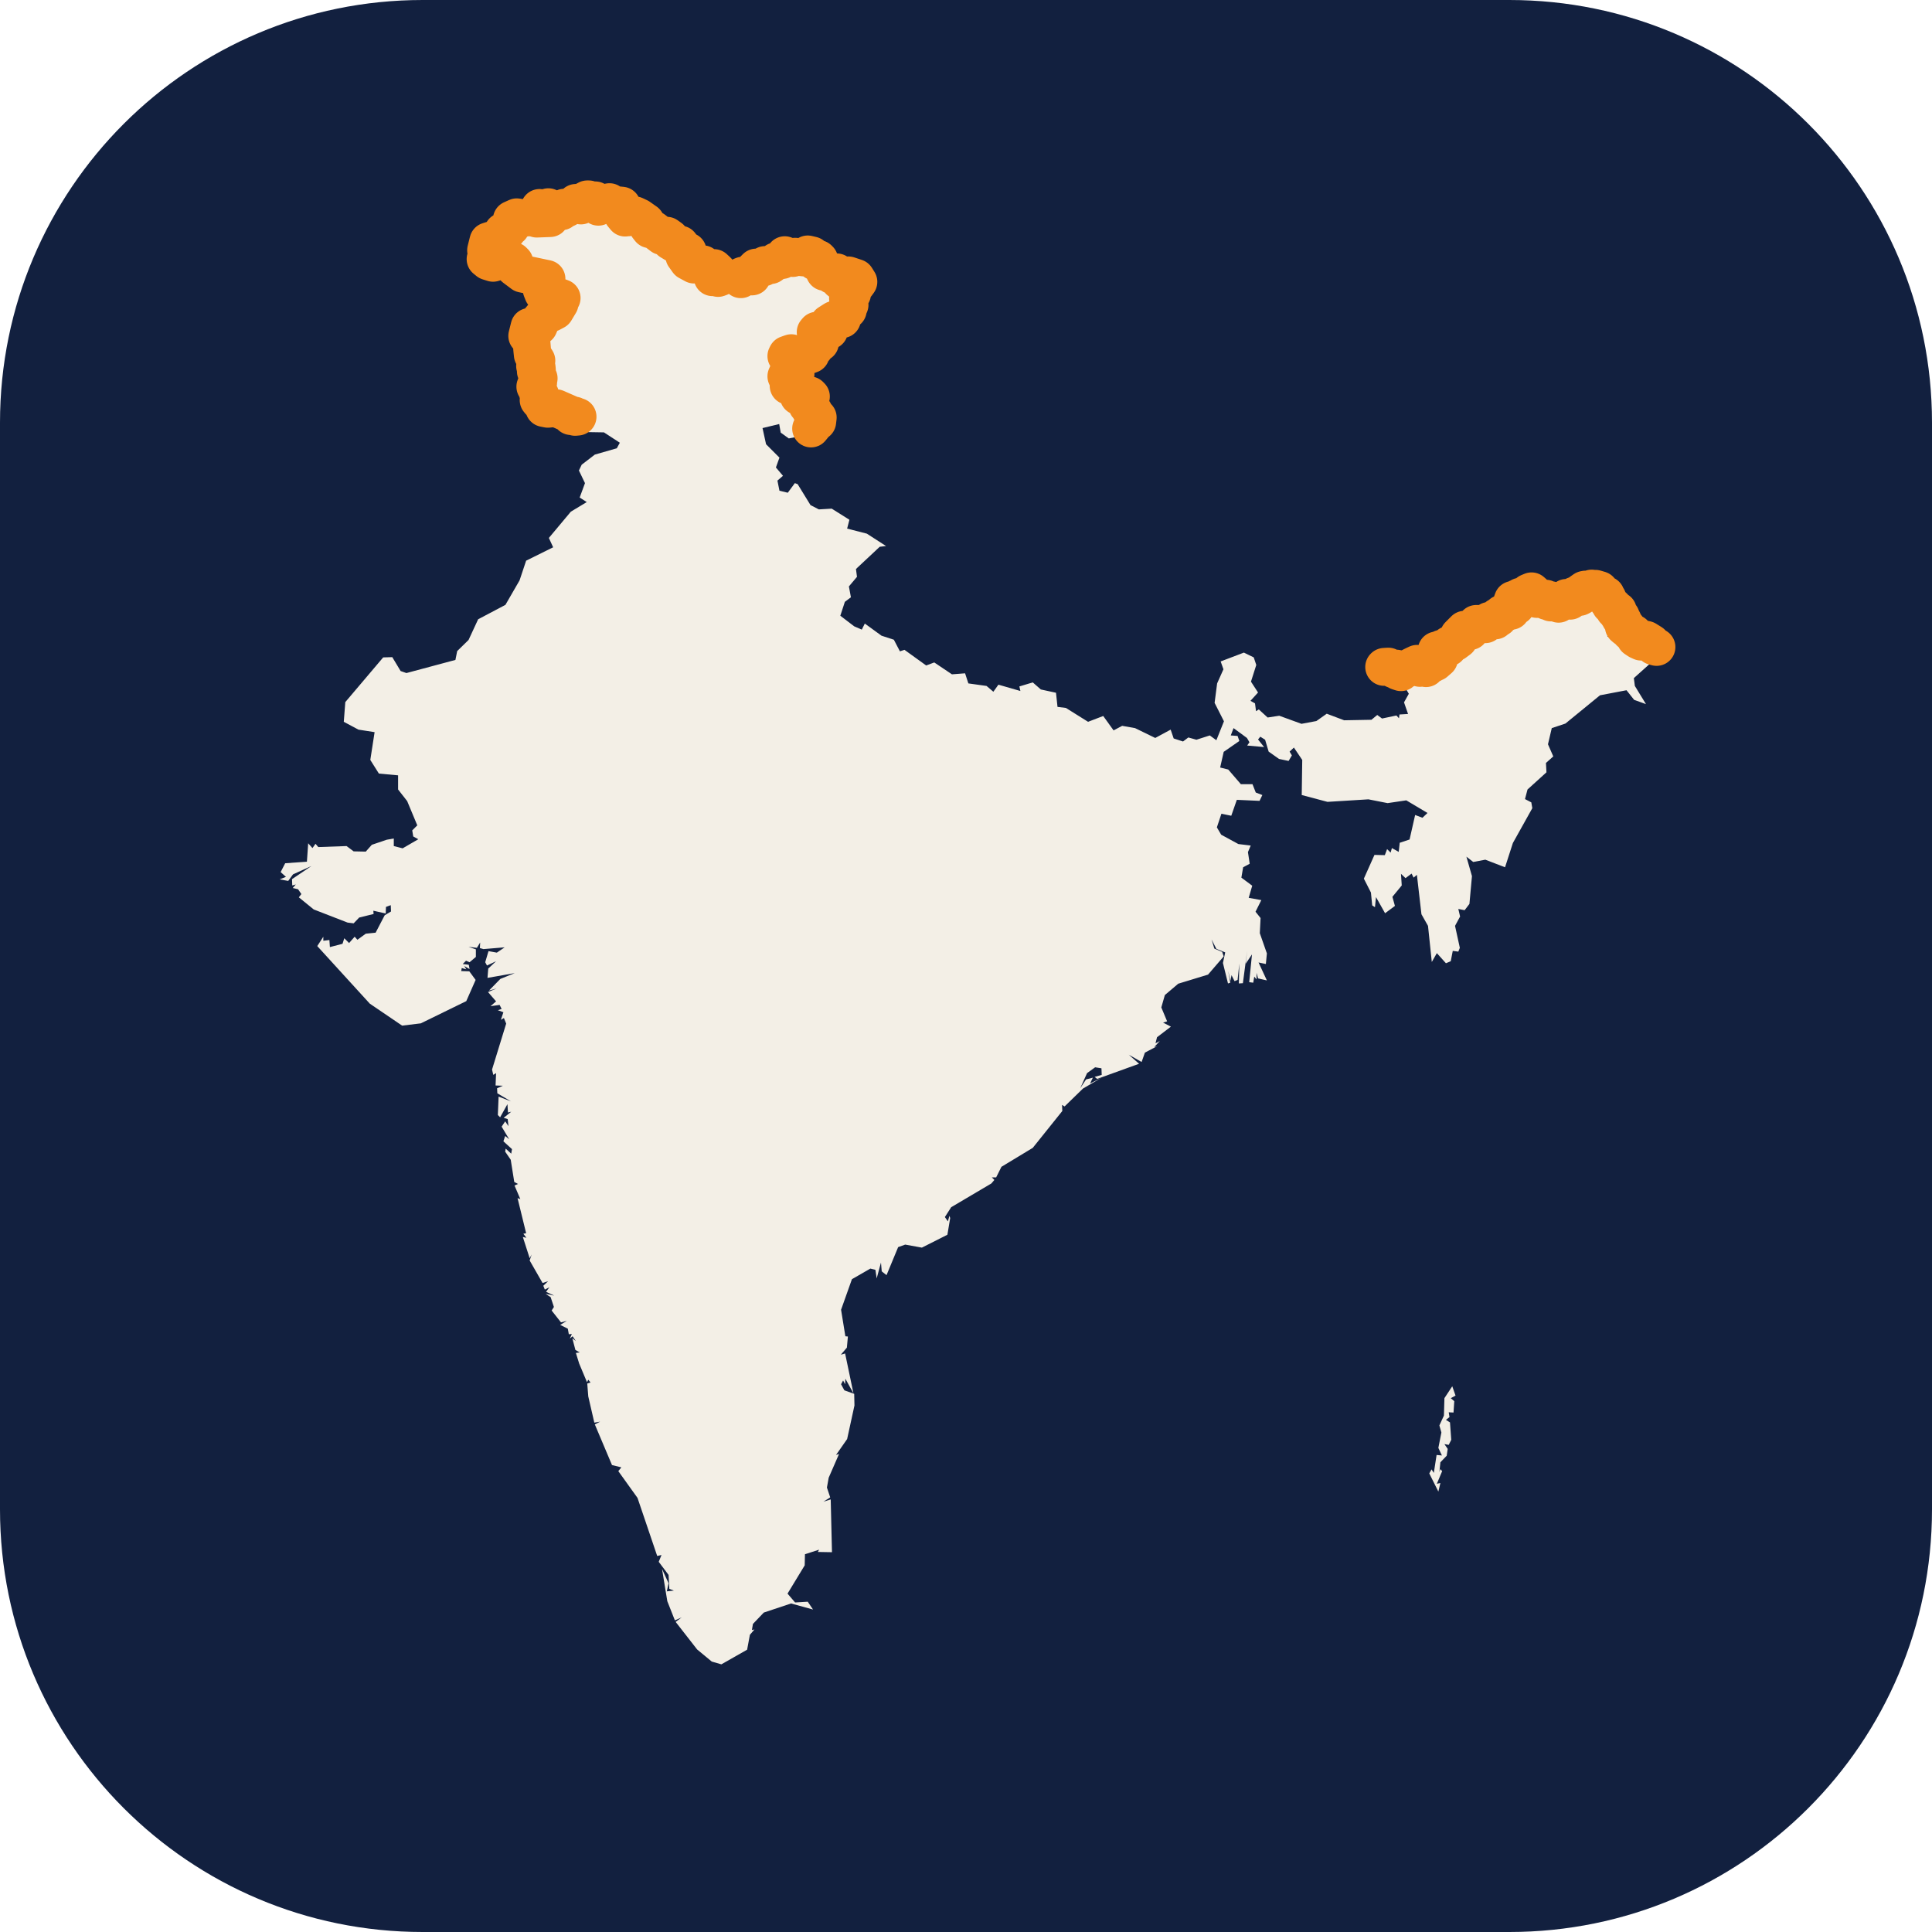
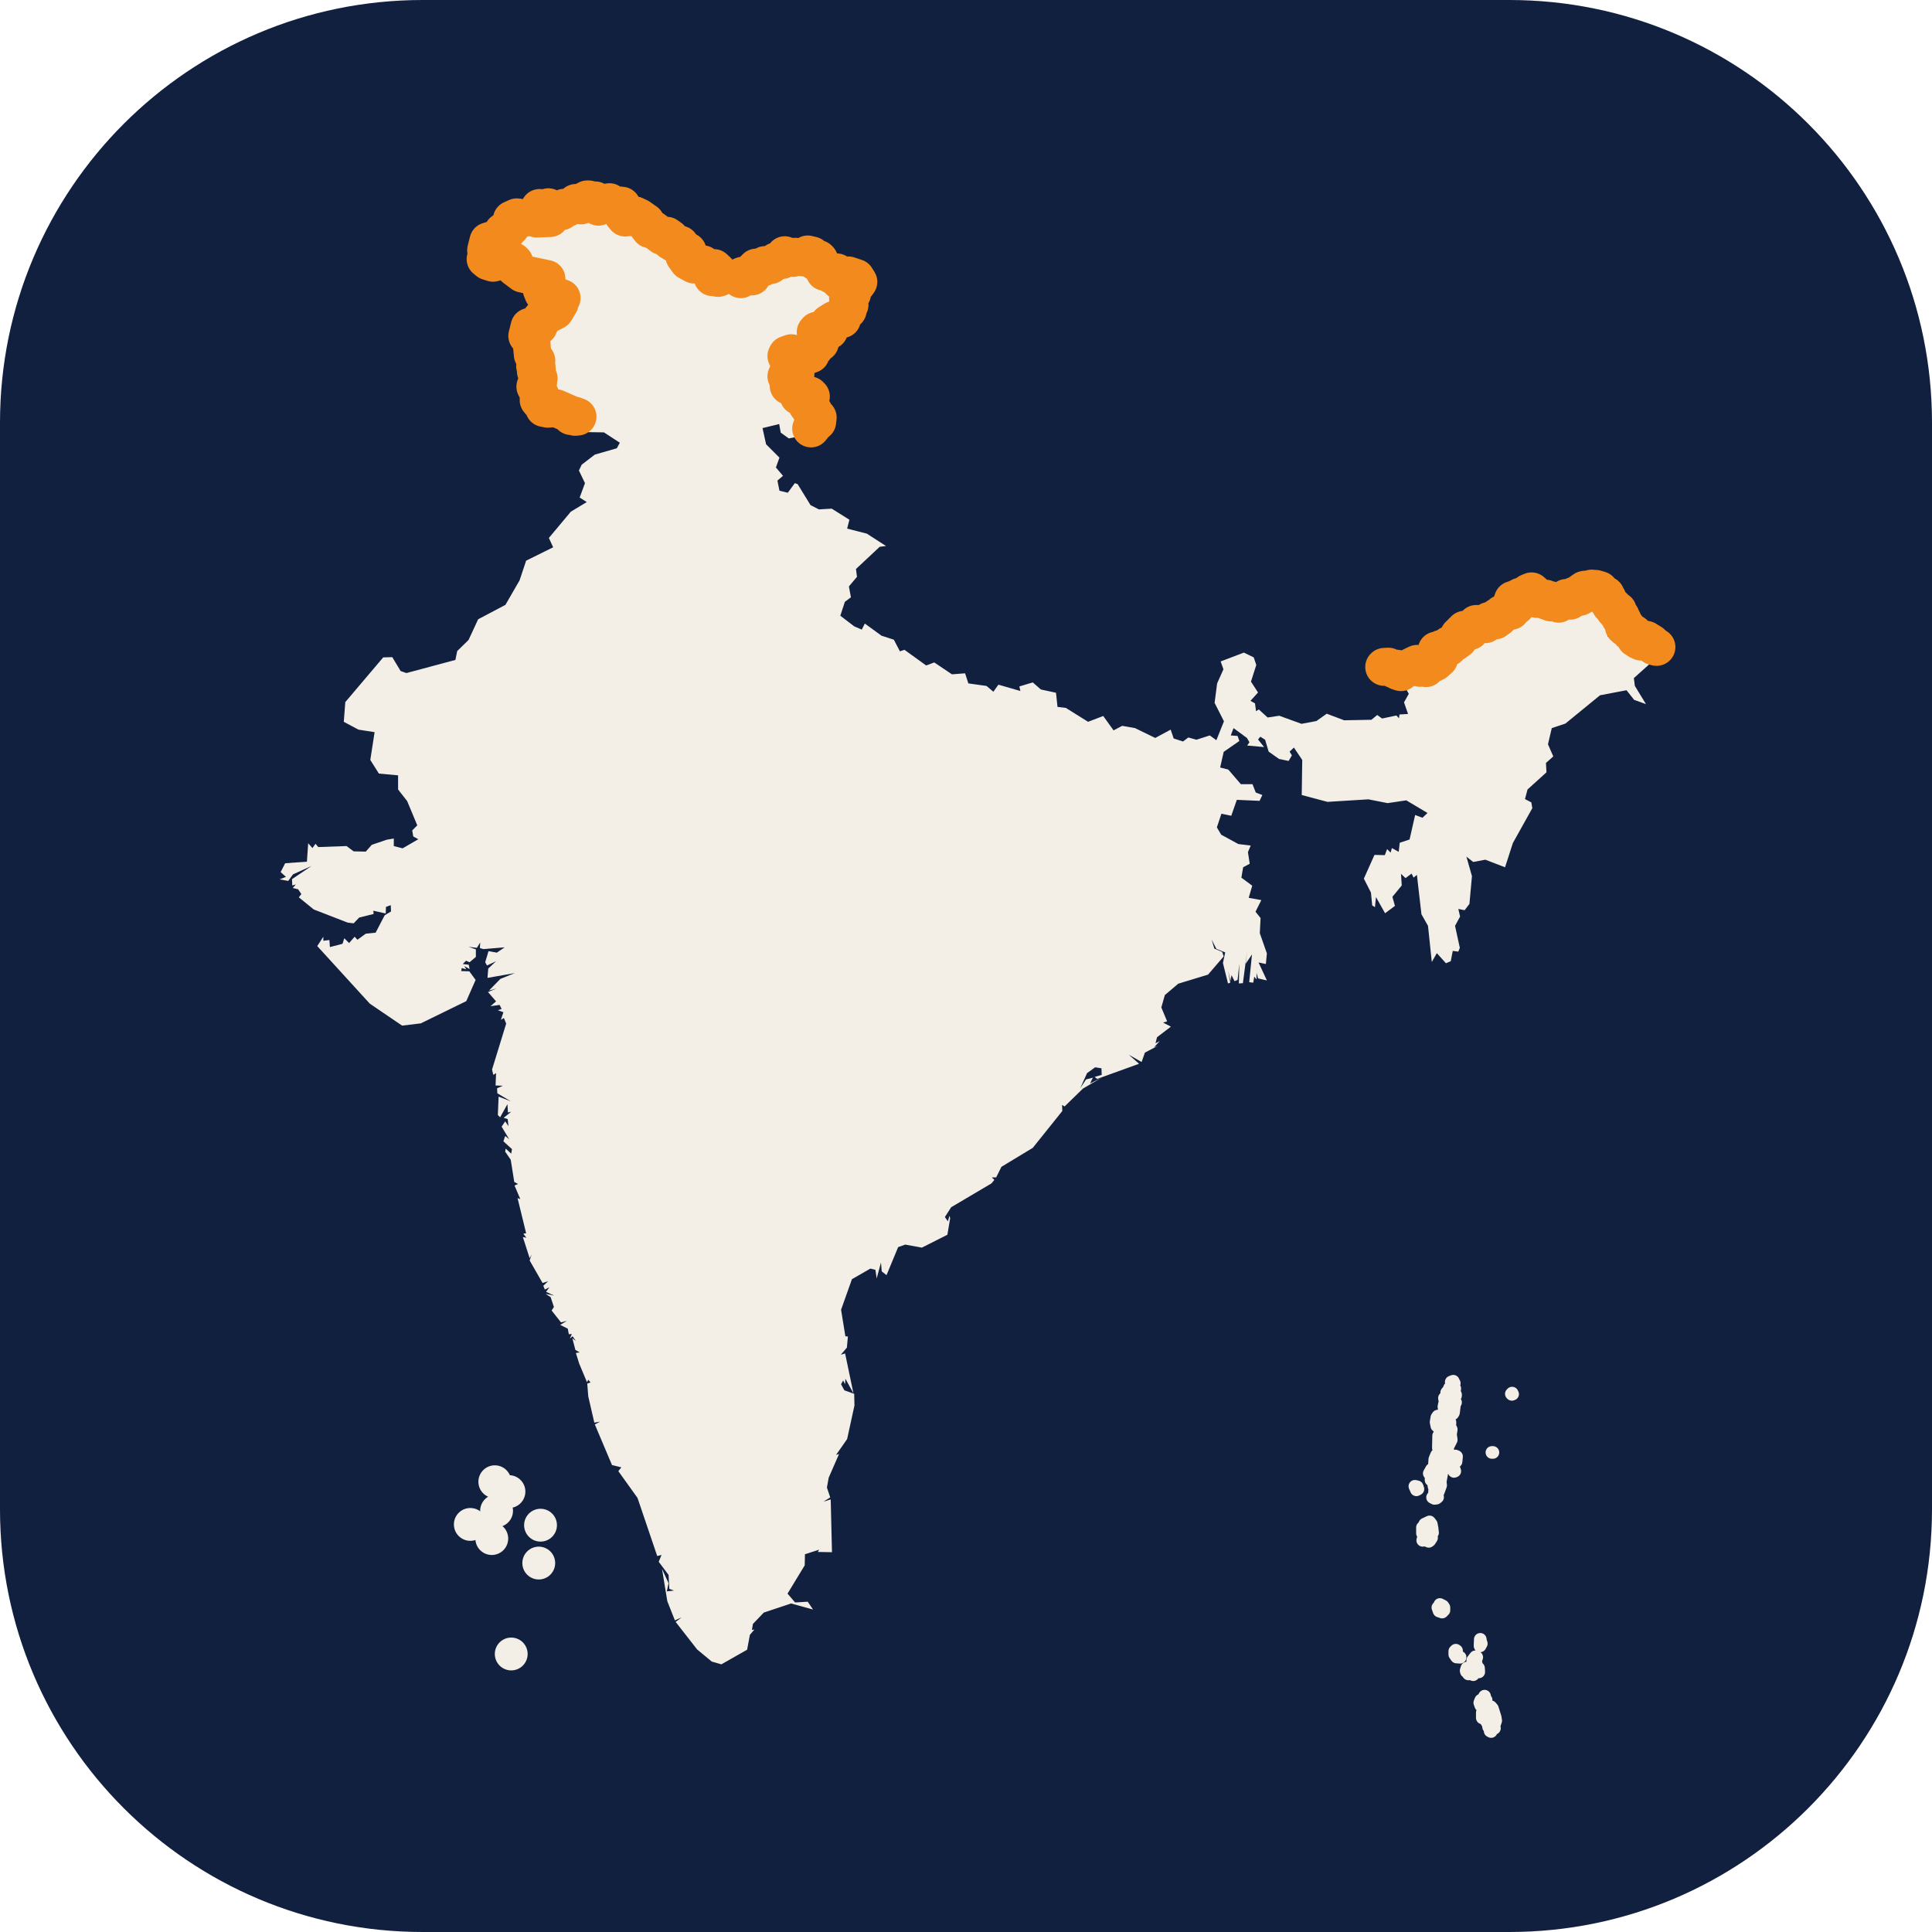
<svg xmlns="http://www.w3.org/2000/svg" viewBox="0 0 512 512" role="img" aria-label="bharatmap">
  <rect width="512" height="512" rx="112" fill="#12203f" />
  <g transform="translate(72.3 51.2) scale(0.6693)">
-     <path d="M203.9 76.3L207.2 78.2L213.9 79.0L211.6 84.1L217.0 89.4L213.7 93.3L211.4 92.2L207.5 94.6L206.8 96.6L204.3 97.1L201.1 94.8L200.5 91.4L193.9 93.0L195.3 99.4L200.6 104.7L199.2 108.6L202.0 111.9L199.8 113.8L200.6 117.8L203.9 118.6L206.7 114.8L207.8 115.2L212.9 123.5L216.2 125.2L221.3 124.9L228.3 129.3L227.4 132.8L235.2 134.8L242.8 139.7L240.3 140.0L230.9 148.8L231.3 151.9L228.1 155.7L228.9 160.0L226.5 161.8L224.7 167.3L230.2 171.5L233.2 172.8L234.4 170.4L241.0 175.2L245.9 176.8L248.3 181.4L250.1 180.8L258.7 187.0L261.9 185.8L268.9 190.5L274.1 190.1L275.4 194.1L282.6 195.1L285.3 197.4L287.3 194.6L296.0 197.1L295.6 195.3L300.9 193.7L304.1 196.5L310.1 197.8L310.7 203.4L314.0 203.8L322.8 209.3L328.8 207.0L332.9 212.7L336.3 210.9L341.4 211.8L349.4 215.7L355.5 212.4L356.7 215.9L360.4 217.1L362.5 215.5L365.7 216.4L371.0 214.7L373.6 216.6L376.6 209.1L372.9 201.8L373.9 194.1L376.4 188.5L375.3 185.4L384.5 181.9L388.4 183.8L389.4 186.8L387.3 193.4L390.1 197.7L387.1 201.0L388.9 202.0L389.3 205.1L390.4 204.4L393.9 207.6L398.5 206.9L407.3 210.1L413.2 209.0L417.3 206.1L424.2 208.7L435.0 208.5L437.3 206.6L439.2 208.0L444.9 206.8L445.9 207.9L446.1 206.4L449.5 206.2L447.9 201.6L449.8 198.2L447.7 194.6L443.0 194.8L440.7 193.4L441.3 188.3L440.0 187.0L447.2 189.5L452.6 186.7L453.8 188.3L458.9 187.0L461.9 184.3L460.0 182.9L460.8 181.3L470.7 177.2L470.3 175.4L472.7 171.9L475.1 170.6L484.1 170.3L485.3 167.1L491.9 163.5L490.8 161.0L496.7 157.7L500.0 160.7L511.0 163.3L513.2 162.6L514.7 159.1L517.5 159.6L519.0 156.9L525.5 156.6L527.2 159.2L529.3 158.5L528.9 160.4L526.1 161.8L526.5 165.2L529.6 163.3L531.3 164.1L534.0 169.8L532.2 170.2L528.4 175.6L543.6 176.7L547.5 179.7L546.9 182.1L548.2 184.1L547.7 186.1L545.6 186.0L538.9 192.0L539.3 195.1L543.7 202.3L539.0 200.6L536.0 196.8L525.5 198.8L511.8 210.0L506.4 211.8L504.9 218.2L507.0 223.0L504.1 225.6L504.3 229.3L496.8 236.1L495.8 239.9L498.3 241.2L498.7 243.5L491.0 257.3L487.9 266.9L480.1 263.9L475.3 264.8L472.6 262.7L474.8 270.4L473.8 281.4L471.9 283.9L469.4 283.4L470.1 286.4L468.1 290.1L470.0 298.8L469.4 300.3L467.2 300.0L466.4 304.1L464.5 304.9L460.9 300.9L458.9 304.4L457.4 290.1L454.8 285.5L453.0 269.9L451.7 271.0L450.9 269.4L448.5 271.2L446.7 269.5L447.0 274.1L443.3 278.6L444.3 282.2L440.4 285.1L436.8 278.7L436.4 282.7L435.3 282.0L434.8 276.9L432.0 271.4L436.2 262.0L440.3 262.1L441.2 259.7L442.6 261.1L443.1 259.3L445.8 260.8L446.2 257.2L450.1 255.9L452.3 246.2L455.2 247.3L457.2 245.4L448.8 240.4L441.4 241.5L433.8 240.0L417.6 241.0L407.4 238.3L407.6 224.4L404.3 219.5L402.6 221.1L403.5 222.6L402.2 224.8L398.4 224.0L394.3 221.1L392.9 216.4L391.0 215.2L390.1 216.3L392.5 219.3L385.8 218.7L386.7 217.4L385.7 215.7L380.4 211.8L379.3 214.7L382.0 214.9L382.7 216.9L376.5 221.2L375.1 227.4L378.3 228.2L383.3 234.0L387.9 234.0L389.2 237.3L391.8 238.3L390.7 240.6L381.7 240.2L379.5 246.5L375.6 245.7L373.8 251.1L375.5 254.0L382.3 257.7L387.2 258.3L386.1 260.9L386.8 265.5L384.2 266.9L383.5 271.0L387.8 274.2L386.4 279.0L391.4 279.9L389.1 284.5L391.1 287.0L390.8 293.0L393.6 301.0L393.2 305.2L390.3 304.6L393.6 311.7L390.1 310.9L389.5 308.7L389.5 311.3L388.6 310.2L388.2 312.6L386.6 312.4L387.7 301.4L385.2 305.1L385.8 299.9L384.1 312.8L382.5 312.9L382.7 305.0L382.0 311.5L380.8 312.0L379.6 309.6L379.2 311.8L378.3 308.0L379.1 312.6L378.2 312.9L376.2 304.8L377.1 300.6L373.6 299.2L371.7 295.5L372.8 299.1L375.9 300.4L376.5 302.2L370.3 309.4L358.5 313.0L353.2 317.5L351.8 322.4L354.1 327.9L352.5 328.4L355.6 330.0L350.1 334.2L349.5 336.6L351.2 335.7L349.0 338.1L350.2 337.7L345.3 340.3L344.0 344.0L338.9 341.1L343.0 344.7L326.4 350.7L325.4 349.9L328.2 349.1L328.1 346.5L325.6 346.1L322.4 348.4L319.7 354.4L322.0 350.9L324.7 350.2L323.6 352.5L328.2 350.2L320.8 354.5L313.5 361.6L312.5 361.0L312.6 363.4L300.9 378.0L288.5 385.5L286.4 389.7L284.7 389.7L285.7 390.7L284.5 392.1L268.6 401.5L266.1 405.4L267.3 407.1L267.9 404.9L268.2 405.8L267.1 412.4L257.0 417.5L250.4 416.3L247.6 417.3L243.0 428.4L241.1 426.9L240.8 423.4L239.1 429.7L238.6 426.3L236.6 425.8L229.3 430.0L225.0 442.1L226.7 452.6L227.7 452.7L227.3 457.1L224.9 459.9L226.6 459.4L229.9 475.2L226.7 469.4L226.6 471.6L225.8 470.1L225.0 471.6L226.3 474.0L230.2 475.4L230.3 480.0L227.4 493.3L223.0 499.6L224.2 499.2L220.1 508.6L219.4 512.5L220.7 516.4L218.0 518.1L220.9 517.2L221.4 538.1L215.8 538.0L216.3 537.1L210.7 538.9L210.6 543.3L203.8 554.5L206.8 558.0L211.8 557.7L213.9 560.8L205.2 558.4L194.4 562.0L190.1 566.5L189.7 568.9L190.7 568.7L188.9 570.8L187.8 576.7L177.6 582.5L173.8 581.4L168.0 576.6L159.5 565.7L161.9 563.9L159.2 565.1L156.2 557.5L154.1 544.7L156.7 550.4L156.0 553.6L158.8 553.3L157.0 552.6L156.7 547.1L152.8 541.9L153.9 539.2L152.2 539.6L144.4 516.6L136.8 506.0L138.0 504.5L134.3 503.6L127.5 487.5L129.6 486.4L127.3 486.8L124.9 476.4L124.5 471.3L125.8 470.9L124.9 469.8L124.4 470.8L121.3 463.4L120.0 459.2L121.5 459.0L119.8 458.0L118.6 453.4L120.0 454.5L118.7 452.6L117.6 453.5L118.4 451.7L117.2 451.8L116.8 449.6L113.8 448.1L116.4 446.5L114.1 447.1L110.4 442.4L111.3 441.0L110.0 437.1L108.0 435.8L111.4 436.5L108.2 435.0L109.5 433.2L107.7 434.1L107.1 432.6L109.0 430.8L106.8 431.5L101.7 422.6L102.5 420.2L101.7 421.7L99.0 413.3L100.4 413.6L99.2 412.0L100.3 411.8L96.9 397.9L98.0 398.3L95.7 392.9L97.1 392.3L95.6 391.5L94.2 382.7L92.0 379.5L92.2 378.3L94.4 380.3L94.7 378.5L91.3 375.4L92.0 373.3L93.6 374.6L90.6 369.6L92.0 367.5L93.3 369.4L93.0 366.6L91.4 366.1L94.4 363.7L93.1 364.0L92.9 360.7L90.0 365.9L89.1 365.0L89.4 357.7L94.3 359.6L88.9 356.4L88.8 354.4L91.1 353.4L88.2 353.3L88.4 348.4L87.3 349.1L86.8 347.0L92.4 328.8L91.5 326.6L90.3 327.3L91.3 324.3L89.1 323.5L90.6 323.0L89.8 321.4L86.2 321.9L88.4 320.0L85.2 316.3L88.6 314.9L85.6 315.7L90.1 311.1L95.8 308.8L85.0 310.7L85.3 307.0L88.4 304.1L84.8 305.8L84.1 304.5L85.4 300.1L88.7 300.7L91.8 298.6L83.4 299.3L82.0 298.9L82.1 296.7L80.8 298.8L77.5 298.4L80.4 299.4L80.4 302.4L77.9 304.5L76.5 303.9L75.2 305.2L77.6 305.5L77.9 307.2L75.8 306.0L76.6 307.3L74.8 306.8L74.6 308.0L77.8 308.1L80.3 311.5L76.6 319.9L58.6 328.7L51.2 329.6L38.4 320.9L17.6 298.1L20.0 294.4L20.0 296.0L22.4 295.7L22.6 298.5L27.6 297.2L28.3 295.0L30.2 296.9L32.4 294.4L33.5 295.6L36.8 293.2L40.7 292.8L44.3 285.9L46.8 284.4L46.7 281.9L44.8 282.6L44.7 285.2L39.8 284.1L39.9 285.4L34.2 286.8L32.0 289.1L29.6 288.8L16.2 283.6L10.3 278.8L11.3 277.5L10.0 275.6L7.9 275.1L9.1 273.7L7.7 274.1L7.6 271.6L15.3 266.4L8.0 269.7L6.1 272.3L2.7 271.7L5.2 270.7L3.1 268.8L4.9 265.3L13.5 264.7L14.0 257.4L15.7 259.3L16.9 257.6L18.0 258.9L29.2 258.5L32.0 260.6L36.8 260.7L39.2 258.0L45.1 256.0L47.9 255.5L47.9 258.5L51.4 259.4L57.6 255.8L55.6 254.7L55.2 252.3L57.2 250.3L53.2 240.7L49.6 236.1L49.6 230.5L42.0 229.8L38.6 224.4L40.3 213.4L33.9 212.4L28.1 209.3L28.7 201.5L43.7 183.8L47.3 183.7L50.6 189.2L52.9 190.0L72.3 184.8L73.0 181.3L77.5 176.9L81.3 168.7L92.1 163.0L97.7 153.3L100.3 145.5L111.0 140.2L109.3 136.5L118.0 126.1L124.3 122.3L121.5 120.5L123.6 114.8L121.2 109.8L122.3 107.5L127.5 103.5L136.2 101.0L137.4 98.8L131.1 94.7L124.9 94.6L123.8 92.2L124.6 87.2L122.7 88.9L118.5 88.7L105.0 81.5L104.1 76.3L105.2 73.2L100.8 56.5L101.5 53.6L105.0 52.7L107.2 48.3L112.4 46.4L114.4 41.9L106.8 39.7L106.2 36.9L107.8 33.6L99.1 32.0L95.7 29.5L96.2 27.5L95.0 26.5L89.5 27.2L84.3 25.9L85.7 23.7L84.6 22.0L85.6 18.8L93.1 14.5L95.1 11.9L94.8 10.0L109.8 9.8L106.6 6.1L112.7 7.7L124.4 2.9L128.3 5.9L132.6 4.1L137.3 5.7L138.8 9.5L144.3 9.5L149.0 15.1L162.8 20.8L165.0 26.8L176.8 31.0L177.7 34.5L188.6 33.2L191.9 30.1L199.1 26.9L207.9 27.3L210.8 24.5L219.2 28.0L224.1 27.2L226.1 30.4L229.5 31.9L230.2 34.5L225.0 50.5L221.6 50.8L218.5 53.6L218.7 55.7L215.2 55.5L215.7 59.8L213.0 63.6L203.6 64.3L205.6 71.3L203.4 71.6L203.9 76.3ZM467.8 478.3L467.5 482.8L465.6 482.7L465.9 484.6L464.5 485.7L466.1 486.7L466.6 493.6L465.6 495.6L463.9 495.3L465.2 497.2L464.8 499.9L462.3 502.5L461.9 506.4L462.3 505.2L463.0 506.0L460.9 511.0L462.3 510.7L461.5 514.1L457.9 506.9L458.8 505.3L459.7 506.7L460.8 499.6L462.9 499.8L461.5 496.8L462.7 490.7L461.9 487.9L463.7 484.0L463.9 477.1L467.0 472.4L468.3 476.1L466.4 477.1L467.8 478.3Z" fill="#f3efe6" />
+     <g fill="#f3efe6">
+       <path d="M203.9 76.3L207.2 78.2L213.9 79.0L211.6 84.1L217.0 89.4L213.7 93.3L211.4 92.2L207.5 94.6L206.8 96.6L204.3 97.1L201.1 94.8L200.5 91.4L193.9 93.0L195.3 99.4L200.6 104.7L199.2 108.6L202.0 111.9L199.8 113.8L200.6 117.8L203.9 118.6L206.7 114.8L207.8 115.2L212.9 123.5L216.2 125.2L221.3 124.9L228.3 129.3L227.4 132.8L235.2 134.8L242.8 139.7L240.3 140.0L230.9 148.8L231.3 151.9L228.1 155.7L228.9 160.0L226.5 161.8L224.7 167.3L230.2 171.5L233.2 172.8L234.4 170.4L241.0 175.2L245.9 176.8L248.3 181.4L250.1 180.8L258.7 187.0L261.9 185.8L268.9 190.5L274.1 190.1L275.4 194.1L282.6 195.1L285.3 197.4L287.3 194.6L296.0 197.1L295.6 195.3L300.9 193.7L304.1 196.5L310.1 197.8L310.7 203.4L314.0 203.8L322.8 209.3L328.8 207.0L332.9 212.7L336.3 210.9L341.4 211.8L349.4 215.7L355.5 212.4L356.7 215.9L360.4 217.1L362.5 215.5L365.7 216.4L371.0 214.7L373.6 216.6L376.6 209.1L372.9 201.8L373.9 194.1L376.4 188.5L375.3 185.4L384.5 181.9L388.4 183.8L389.4 186.8L387.3 193.4L390.1 197.7L387.1 201.0L388.9 202.0L389.3 205.1L390.4 204.4L393.9 207.6L398.5 206.9L407.3 210.1L413.2 209.0L417.3 206.1L424.2 208.7L435.0 208.5L437.3 206.6L439.2 208.0L444.9 206.8L445.9 207.9L446.1 206.4L449.5 206.2L447.9 201.6L449.8 198.2L447.7 194.6L443.0 194.8L440.7 193.4L441.3 188.3L440.0 187.0L447.2 189.5L452.6 186.7L453.8 188.3L458.9 187.0L461.9 184.3L460.0 182.9L460.8 181.3L470.7 177.2L470.3 175.4L472.7 171.9L475.1 170.6L484.1 170.3L485.3 167.1L491.9 163.5L490.8 161.0L496.7 157.7L500.0 160.7L511.0 163.3L513.2 162.6L514.7 159.1L517.5 159.6L519.0 156.9L525.5 156.6L527.2 159.2L529.3 158.5L528.9 160.4L526.1 161.8L526.5 165.2L529.6 163.3L531.3 164.1L534.0 169.8L532.2 170.2L528.4 175.6L543.6 176.7L547.5 179.7L546.9 182.1L548.2 184.1L547.7 186.1L545.6 186.0L538.9 192.0L539.3 195.1L543.7 202.3L539.0 200.6L536.0 196.8L525.5 198.8L511.8 210.0L506.4 211.8L504.9 218.2L507.0 223.0L504.1 225.6L504.3 229.3L496.8 236.1L495.8 239.9L498.3 241.2L498.7 243.5L491.0 257.3L487.9 266.9L480.1 263.9L475.3 264.8L472.6 262.7L474.8 270.4L473.8 281.4L471.9 283.9L469.4 283.4L470.1 286.4L468.1 290.1L470.0 298.8L469.4 300.3L467.2 300.0L466.4 304.1L464.5 304.9L460.9 300.9L458.9 304.4L457.4 290.1L454.8 285.5L453.0 269.9L451.7 271.0L450.9 269.4L448.5 271.2L446.7 269.5L447.0 274.1L443.3 278.6L444.3 282.2L440.4 285.1L436.8 278.7L436.4 282.7L435.3 282.0L434.8 276.9L432.0 271.4L436.2 262.0L440.3 262.1L441.2 259.7L442.6 261.1L443.1 259.3L445.8 260.8L446.2 257.2L450.1 255.9L452.3 246.2L455.2 247.3L457.2 245.4L448.8 240.4L441.4 241.5L433.8 240.0L417.6 241.0L407.4 238.3L407.6 224.4L404.3 219.5L402.6 221.1L403.5 222.6L402.2 224.8L398.4 224.0L394.3 221.1L392.9 216.4L391.0 215.2L390.1 216.3L392.5 219.3L385.8 218.7L386.7 217.4L385.7 215.7L380.4 211.8L379.3 214.7L382.0 214.9L382.7 216.9L376.5 221.2L375.1 227.4L378.3 228.2L383.3 234.0L387.9 234.0L389.2 237.3L391.8 238.3L390.7 240.6L381.7 240.2L379.5 246.5L375.6 245.7L373.8 251.1L375.5 254.0L382.3 257.7L387.2 258.3L386.1 260.9L386.8 265.5L384.2 266.9L383.5 271.0L387.8 274.2L386.4 279.0L391.4 279.9L389.1 284.5L391.1 287.0L390.8 293.0L393.6 301.0L393.2 305.2L390.3 304.6L393.6 311.7L390.1 310.9L389.5 308.7L389.5 311.3L388.6 310.2L388.2 312.6L386.6 312.4L387.7 301.4L385.2 305.1L385.8 299.9L384.1 312.8L382.5 312.9L382.7 305.0L382.0 311.5L380.8 312.0L379.6 309.6L379.2 311.8L378.3 308.0L379.1 312.6L378.2 312.9L376.2 304.8L377.1 300.6L373.6 299.2L371.7 295.5L372.8 299.1L375.9 300.4L376.5 302.2L370.3 309.4L358.5 313.0L353.2 317.5L351.8 322.4L354.1 327.9L352.5 328.4L355.6 330.0L350.1 334.2L349.5 336.6L351.2 335.7L349.0 338.1L350.2 337.7L345.3 340.3L344.0 344.0L338.9 341.1L343.0 344.7L326.4 350.7L325.4 349.9L328.2 349.1L328.1 346.5L325.6 346.1L322.4 348.4L319.7 354.4L322.0 350.9L324.7 350.2L323.6 352.5L328.2 350.2L320.8 354.5L313.5 361.6L312.5 361.0L312.6 363.4L300.9 378.0L288.5 385.5L286.4 389.7L284.7 389.7L285.7 390.7L284.5 392.1L268.6 401.5L266.1 405.4L267.3 407.1L267.9 404.9L268.2 405.8L267.1 412.4L257.0 417.5L250.4 416.3L247.6 417.3L243.0 428.4L241.1 426.9L240.8 423.4L239.1 429.7L238.6 426.3L236.6 425.8L229.3 430.0L225.0 442.1L226.7 452.6L227.7 452.7L227.3 457.1L224.9 459.9L226.6 459.4L229.9 475.2L226.7 469.4L226.6 471.6L225.8 470.1L225.0 471.6L226.3 474.0L230.2 475.4L230.3 480.0L227.4 493.3L223.0 499.6L224.2 499.2L220.1 508.6L219.4 512.5L220.7 516.4L218.0 518.1L220.9 517.2L221.4 538.1L215.8 538.0L216.3 537.1L210.7 538.9L210.6 543.3L203.8 554.5L206.8 558.0L211.8 557.7L213.9 560.8L205.2 558.4L194.4 562.0L190.1 566.5L189.7 568.9L190.7 568.7L188.9 570.8L187.8 576.7L177.6 582.5L173.8 581.4L168.0 576.6L159.5 565.7L161.9 563.9L159.2 565.1L156.2 557.5L154.1 544.7L156.7 550.4L156.0 553.6L158.8 553.3L157.0 552.6L156.7 547.1L152.8 541.9L153.9 539.2L152.2 539.6L144.4 516.6L136.8 506.0L138.0 504.5L134.3 503.6L127.5 487.5L129.6 486.4L127.3 486.8L124.9 476.4L124.5 471.3L125.8 470.9L124.9 469.8L124.4 470.8L121.3 463.4L120.0 459.2L121.5 459.0L119.8 458.0L118.6 453.4L120.0 454.5L118.7 452.6L117.6 453.5L118.4 451.7L117.2 451.8L116.8 449.6L113.8 448.1L116.4 446.5L114.1 447.1L110.4 442.4L111.3 441.0L110.0 437.1L108.0 435.8L111.4 436.5L108.2 435.0L109.5 433.2L107.7 434.1L107.1 432.6L109.0 430.8L106.8 431.5L101.7 422.6L102.5 420.2L101.7 421.7L99.0 413.3L100.4 413.6L99.2 412.0L100.3 411.8L96.9 397.9L98.0 398.3L95.7 392.9L97.1 392.3L95.6 391.5L94.2 382.7L92.0 379.5L92.2 378.3L94.4 380.3L94.7 378.5L91.3 375.4L92.0 373.3L93.6 374.6L90.6 369.6L92.0 367.5L93.3 369.4L93.0 366.6L91.4 366.1L94.4 363.7L93.1 364.0L92.9 360.7L90.0 365.9L89.1 365.0L89.4 357.7L94.3 359.6L88.9 356.4L88.8 354.4L91.1 353.4L88.2 353.3L88.4 348.4L87.3 349.1L86.8 347.0L92.4 328.8L91.5 326.6L90.3 327.3L91.3 324.3L89.1 323.5L90.6 323.0L89.8 321.4L86.2 321.9L88.4 320.0L85.2 316.3L88.6 314.9L85.6 315.7L90.1 311.1L95.8 308.8L85.0 310.7L85.3 307.0L88.4 304.1L84.8 305.8L84.1 304.5L85.4 300.1L88.7 300.7L91.8 298.6L83.4 299.3L82.0 298.9L82.1 296.7L80.8 298.8L77.5 298.4L80.4 299.4L80.4 302.4L77.9 304.5L76.5 303.9L75.2 305.2L77.6 305.5L77.9 307.2L75.8 306.0L76.6 307.3L74.8 306.8L74.6 308.0L77.8 308.1L80.3 311.5L76.6 319.9L58.6 328.7L51.2 329.6L38.4 320.9L17.6 298.1L20.0 294.4L20.0 296.0L22.4 295.7L22.6 298.5L27.6 297.2L28.3 295.0L30.2 296.9L32.4 294.4L33.5 295.6L36.8 293.2L40.7 292.8L44.3 285.9L46.8 284.4L46.7 281.9L44.8 282.6L44.7 285.2L39.8 284.1L39.9 285.4L34.2 286.8L32.0 289.1L29.6 288.8L16.2 283.6L10.3 278.8L11.3 277.5L10.0 275.6L7.9 275.1L9.1 273.7L7.7 274.1L7.6 271.6L15.3 266.4L8.0 269.7L6.1 272.3L2.7 271.7L5.2 270.7L3.1 268.8L4.9 265.3L13.5 264.7L14.0 257.4L15.7 259.3L16.9 257.6L18.0 258.9L29.2 258.5L32.0 260.6L36.8 260.7L39.2 258.0L45.1 256.0L47.9 255.5L47.9 258.5L51.4 259.4L57.6 255.8L55.6 254.7L55.2 252.3L57.2 250.3L53.2 240.7L49.6 236.1L49.6 230.5L42.0 229.8L38.6 224.4L40.3 213.4L33.9 212.4L28.1 209.3L28.7 201.5L43.7 183.8L47.3 183.7L50.6 189.2L52.9 190.0L72.3 184.8L73.0 181.3L77.5 176.9L81.3 168.7L92.1 163.0L97.7 153.3L100.3 145.5L111.0 140.2L109.3 136.5L118.0 126.1L124.3 122.3L121.5 120.5L123.6 114.8L121.2 109.8L122.3 107.5L127.5 103.5L136.2 101.0L137.4 98.8L131.1 94.7L124.9 94.6L123.8 92.2L124.6 87.2L122.7 88.9L118.5 88.7L105.0 81.5L104.1 76.3L105.2 73.2L100.8 56.5L101.5 53.6L105.0 52.7L107.2 48.3L112.4 46.4L114.4 41.9L106.8 39.7L106.2 36.9L107.8 33.6L99.1 32.0L95.7 29.5L96.2 27.5L95.0 26.5L89.5 27.2L84.3 25.9L85.7 23.7L84.6 22.0L85.6 18.8L93.1 14.5L95.1 11.9L94.8 10.0L109.8 9.8L106.6 6.1L112.7 7.7L124.4 2.9L128.3 5.9L132.6 4.1L137.3 5.7L138.8 9.5L144.3 9.5L149.0 15.1L162.8 20.8L165.0 26.8L176.8 31.0L177.7 34.5L188.6 33.2L191.9 30.1L199.1 26.9L207.9 27.3L210.8 24.5L219.2 28.0L224.1 27.2L226.1 30.4L229.5 31.9L230.2 34.5L225.0 50.5L221.6 50.8L218.5 53.6L218.7 55.7L215.2 55.5L215.7 59.8L213.0 63.6L203.6 64.3L205.6 71.3L203.4 71.6L203.9 76.3Z" />
+       <path d="M483.1 498.6L482.7 498.6L483.1 498.6ZM490.7 475.1L490.9 475.5L490.6 475.6L490.4 475.4L490.7 475.1ZM484.0 603.5L484.2 604.8L483.4 607.2L483.7 607.8L482.8 607.9L482.4 609.1L482.0 608.9L482.0 607.8L481.4 607.3L481.1 605.5L480.8 605.5L479.9 603.9L479.2 603.5L478.9 603.7L478.9 601.6L479.4 600.4L482.3 599.3L482.9 600.0L484.0 603.5ZM480.4 596.6L480.4 597.3L478.8 598.8L478.3 598.8L477.9 597.7L478.3 596.7L479.2 596.3L479.8 595.1L479.9 596.0L480.4 596.6ZM474.8 584.9L475.4 585.8L475.3 586.6L474.7 586.2L473.4 586.3L473.3 585.5L472.6 585.4L472.5 585.0L472.8 584.0L473.7 583.7L474.1 583.7L474.3 584.6L474.8 584.9ZM477.4 584.0L477.5 585.5L476.3 584.4L477.0 583.6L477.4 584.0ZM476.7 583.3L475.8 584.2L475.8 583.2L476.4 582.7L476.1 582.3L476.0 582.7L475.5 582.5L475.1 580.9L476.2 579.5L476.7 579.7L476.2 581.1L476.7 583.3ZM469.3 579.2L470.1 579.7L468.7 579.6L468.0 578.6L468.0 577.3L468.4 576.9L468.7 577.1L468.7 578.5L469.3 579.2ZM478.1 573.0L478.5 574.3L478.0 575.2L478.1 572.6L478.1 573.0ZM463.3 559.4L463.7 560.0L463.7 561.1L463.0 561.8L461.8 561.4L461.3 560.0L462.0 559.4L462.1 558.8L463.3 559.4ZM459.0 528.6L459.2 530.4L458.2 531.6L458.2 532.2L458.8 532.4L458.1 533.5L457.7 533.8L456.0 533.1L455.3 533.4L455.9 531.4L455.2 530.6L455.2 528.3L455.9 528.0L456.1 527.0L458.0 526.1L458.7 527.0L459.0 528.6ZM460.8 515.7L461.2 516.3L460.7 516.7L460.0 516.8L459.2 516.4L460.0 515.4L460.0 513.8L460.7 514.2L461.1 514.9L460.8 515.7ZM453.1 512.2L453.4 513.1L452.8 513.4L452.2 512.0L453.1 512.2ZM467.6 504.8L468.0 506.0L467.7 506.1L467.3 505.2L465.8 504.2L466.4 503.3L467.1 503.3L467.6 504.8ZM468.7 500.2L468.5 502.2L467.9 500.9L468.2 500.0L468.7 500.2ZM461.8 484.6L461.6 486.6L460.9 488.1L460.6 486.6L460.9 484.8L461.3 484.2L461.8 484.6ZM467.8 478.3L468.3 478.8L467.9 479.5L467.5 482.8L467.2 483.3L466.6 483.1L466.4 483.4L466.1 483.3L466.1 482.3L466.0 482.7L465.6 482.7L465.5 483.5L465.9 484.6L465.6 484.9L465.4 484.4L465.0 484.4L464.5 485.7L464.9 486.0L465.4 485.7L466.1 486.7L466.0 488.3L466.6 489.5L466.3 491.4L466.6 493.6L465.6 495.6L464.8 494.9L465.0 495.3L463.9 495.3L464.2 496.3L465.2 497.2L464.5 497.7L464.9 498.3L464.5 499.1L464.8 499.9L464.4 500.0L463.6 501.2L463.7 501.6L462.3 502.5L462.9 503.3L462.4 503.4L461.9 504.3L461.9 506.4L462.3 505.2L462.8 505.3L463.0 506.0L462.3 509.8L460.9 511.0L461.1 511.8L461.9 510.4L462.3 510.7L462.4 511.6L461.5 514.1L459.8 512.1L459.7 511.6L460.2 511.2L459.7 511.0L459.4 509.6L458.6 509.5L458.7 507.5L457.9 506.9L458.8 505.3L459.6 506.0L459.7 506.7L460.1 501.3L460.8 499.6L461.1 499.8L461.6 499.5L461.7 500.5L462.9 499.8L462.3 498.7L462.9 498.1L461.8 497.6L461.5 496.8L461.6 492.0L462.7 490.7L462.1 490.1L461.9 487.9L463.1 486.8L463.7 484.0L463.2 483.6L464.1 481.1L463.7 480.5L463.9 479.5L464.3 479.3L463.9 477.1L464.8 476.0L464.8 474.9L465.7 473.8L465.9 473.1L467.0 473.0L467.0 472.4L467.7 472.7L468.0 473.3L467.8 474.6L467.9 475.9L468.3 475.7L468.3 476.1L466.9 477.4L466.7 476.9L466.4 477.1L466.6 477.6L467.3 477.7L467.8 478.3ZM467.5 470.7L467.8 471.2L466.6 470.7L467.4 470.4L467.5 470.7Z" stroke="#f3efe6" stroke-width="5" stroke-linejoin="round" />
+       <circle cx="105.3" cy="542.4" r="6.5" />
+       <circle cx="86.7" cy="532.7" r="6.5" />
+       <circle cx="106.0" cy="527.4" r="6.5" />
+       <circle cx="88.6" cy="521.7" r="6.5" />
+       <circle cx="93.5" cy="514.1" r="6.5" />
+       <circle cx="87.9" cy="510.2" r="6.5" />
+       <circle cx="94.4" cy="578.4" r="6.5" />
+       <circle cx="78.2" cy="527.1" r="6.5" />
+     </g>
    <path d="M107.4 85.1L108.9 85.4M105.9 79.9L105.2 81.9L105.6 82.4L107.1 82.7M107.4 83.0L108.0 84.7L107.4 85.1M107.1 82.7L107.4 83.0M114.4 41.5L108.4 39.3L107.0 39.6L106.4 38.1L106.6 35.7L108.4 33.9L98.9 31.9L95.7 29.5L95.7 27.4L95.1 26.8L92.9 27.3L89.6 26.9L87.2 27.6L85.3 27.0L84.2 26.1M89.1 17.8L91.0 16.2L91.1 15.2L92.9 14.9L93.0 13.8L94.3 13.4L95.2 11.9L94.6 10.4L96.6 9.5L99.1 9.9L101.9 9.3L102.7 9.7L104.2 9.5L104.5 10.1L109.8 9.9L109.8 8.6L108.2 7.6L106.5 7.3L105.6 5.8M104.3 75.5L103.9 76.6L104.8 78.2M104.8 78.2L104.9 79.0M104.9 79.0L105.2 79.8L105.9 79.9M104.1 70.5L105.3 73.3L104.6 74.1M105.0 74.5L105.1 75.0L104.3 75.5M104.6 74.1L105.0 74.5M104.1 65.8L104.4 66.3L103.8 68.4L104.5 69.0M104.5 69.0L104.6 70.0L104.1 70.5M103.3 64.6L104.1 65.8M102.9 64.0L103.3 64.6M104.8 52.6L105.3 52.7L106.0 51.1L105.7 50.3L107.6 48.0L110.1 47.5L111.8 46.6L113.6 43.6L113.2 42.5L114.4 41.5M100.7 56.5L101.6 52.9L104.2 52.2L104.8 52.6M100.7 56.5L102.4 58.5L102.7 62.1M102.9 64.0L102.7 62.1M84.2 26.1L85.3 23.8L84.4 22.6L85.3 19.0L89.1 17.8M108.9 85.4L112.2 85.1L117.9 87.6L118.1 88.3L119.4 88.0L119.7 88.6L120.7 88.5M212.7 85.6L212.9 85.2L211.6 84.0L211.5 83.3L212.8 80.6M213.1 93.2L214.8 91.1M214.8 91.1L215.6 90.5L215.8 88.8M215.8 88.8L214.4 88.0M214.4 88.0L214.2 86.5L212.7 85.6M149.3 14.3L150.7 14.4L154.1 17.0L156.0 16.8L157.4 17.8L157.8 18.6L157.4 19.0L159.9 20.5L161.3 20.3L162.9 22.4L164.3 23.0L164.4 23.7L162.9 24.9L164.4 27.0L166.8 28.3L170.3 28.1L171.3 29.4L172.2 29.7L174.0 30.0L174.7 29.6L176.0 30.8L176.0 31.8L177.1 33.3L176.3 33.6L175.1 33.0L174.1 33.3M148.5 13.3L149.3 14.3M203.6 63.9L205.3 63.3L207.4 64.2L209.0 63.5L212.2 64.1L213.0 63.8L213.2 62.0L214.6 61.3L214.5 60.2L216.7 59.2L216.6 57.8L214.9 55.0M207.0 71.6L206.9 71.0L205.5 70.2L205.9 68.9L203.3 64.5L203.6 63.9M212.8 80.6L213.1 80.5L212.6 80.0L211.4 80.2L209.4 79.2L208.2 80.4M204.2 76.3L204.1 74.3L203.3 72.5L203.7 71.6M203.7 71.6L207.0 71.6M214.9 55.0L215.4 54.4L217.0 55.0L218.5 54.3L220.3 54.4M222.3 50.1L223.2 50.5L223.5 50.0L225.4 49.9L225.3 48.8L225.9 48.5L226.3 47.2L227.7 46.3L227.5 45.1L228.4 44.2L227.7 41.6M220.3 54.4L220.5 53.2L220.1 51.5L222.3 50.1M189.7 33.0L187.6 32.4L186.1 32.6L185.6 32.8L185.3 34.1M191.4 29.4L190.1 30.7L190.4 31.0L189.7 33.0M201.7 26.5L199.3 26.9L197.1 28.5L194.9 28.4L194.3 29.4L192.7 29.6M192.7 29.6L191.4 29.4M202.7 24.5L201.7 26.5M218.5 31.2L217.1 28.4L215.9 27.4L216.4 26.4L216.0 26.0M230.9 33.5L227.9 32.5L227.2 33.1L227.5 33.8L226.1 34.4L225.4 35.5M227.7 41.6L228.5 40.9L228.2 40.4L229.4 39.8M229.4 39.8L229.6 38.6M225.4 35.5L224.4 34.7L223.4 32.6L224.1 32.2L223.3 31.3M223.3 31.3L221.5 32.5L220.6 31.5L218.5 31.2M229.5 36.8L231.1 36.2L231.9 35.1M229.6 38.6L229.0 38.1L229.5 36.8M231.9 35.1L230.9 33.5M216.0 26.0L214.7 27.1L213.8 26.3L214.1 26.0L213.5 24.6L211.8 24.2L210.4 25.5M210.4 25.5L206.8 25.1L205.9 25.7L202.7 24.5M109.1 5.5L108.3 6.2L105.6 5.8M130.7 4.0L129.2 4.4L129.4 5.1L128.9 5.4L127.7 2.8L125.8 3.6L125.1 2.4L124.5 2.4L122.6 3.4M113.2 7.2L111.9 7.4L110.0 6.4M110.0 6.4L110.3 6.0L109.1 5.5M114.9 6.0L114.3 7.2L113.2 7.2M117.9 5.2L116.2 6.1M116.2 6.1L115.4 5.7L114.9 6.0M122.0 4.9L120.0 3.8M119.4 4.5L117.9 5.2M120.0 3.8L119.4 4.5M122.6 3.4L121.7 3.7L122.0 4.9M134.3 4.5L138.2 4.9L137.9 5.9L138.5 6.2L138.5 8.5L139.5 9.7L140.0 9.2L140.6 9.6L140.7 8.6L143.3 8.7L145.0 9.5M134.3 4.5L133.3 3.5L130.7 4.0M145.0 9.5L147.7 11.4L148.5 13.3M471.9 172.8L469.6 175.1L470.0 175.4M470.0 175.4L469.6 176.7M469.6 176.7L468.0 177.9M468.0 177.9L467.8 177.8M467.8 177.8L465.8 178.8L465.5 179.9M465.5 179.9L463.5 180.5M463.5 180.5L462.8 180.3L462.4 180.8L460.8 181.0L460.5 182.1M460.5 182.1L460.5 182.6L461.8 182.9L461.8 184.4M461.8 184.4L460.2 185.8L459.3 185.7L459.0 186.4L457.0 187.3L456.6 188.1M456.6 188.1L456.1 187.9L456.0 187.3L454.2 188.0L453.1 186.3L451.4 187.1M451.4 187.1L449.3 188.2M449.3 188.2L447.7 188.4L446.7 189.7M446.7 189.7L445.5 189.3M445.5 189.3L445.3 188.8M445.3 188.8L445.1 188.5M445.1 188.5L444.9 188.2M440.1 187.5L441.7 187.4L444.0 188.6L444.9 188.2M440.1 187.5L440.0 187.6M540.7 177.1L541.8 177.6L542.9 176.6L543.8 176.8L545.9 178.1L546.8 179.4L547.9 179.7M540.7 177.1L539.5 176.3M539.5 176.3L538.9 174.3L537.4 173.8M537.4 173.8L536.1 171.8L535.6 172.2L534.9 171.6M534.9 171.6L534.8 170.8M534.8 170.8L534.6 169.3L534.1 168.4L533.5 168.3L533.8 167.6L532.6 166.8L532.6 165.3L531.2 165.1L530.9 163.8L529.6 163.1L529.6 162.4L528.7 161.7M528.5 160.4L528.7 161.7M528.5 160.4L527.7 159.6L527.8 159.1L525.7 158.1L525.4 157.1L523.7 156.6M523.7 156.6L523.4 156.7M523.4 156.7L522.2 156.5L520.5 157.7L519.8 157.6L519.8 156.9L519.3 157.0L518.0 157.9L517.9 158.9M517.9 158.9L518.0 159.6L517.4 159.9L517.2 159.5L516.2 159.8L515.4 159.3L515.3 160.2L513.6 160.1L513.7 161.4M513.7 161.4L512.7 161.3L512.2 160.2L511.9 161.5M511.9 161.5L509.8 161.2L509.1 162.6M509.1 162.6L508.1 161.8L506.1 162.1M506.1 162.1L506.0 161.1M506.0 161.1L504.9 161.0M504.9 161.0L504.0 160.5L504.4 161.5L502.0 160.4L500.5 160.7M500.5 160.7L500.5 159.8L499.5 159.4L499.2 158.3M499.2 158.3L498.4 157.6L497.2 158.1M497.2 158.1L495.6 159.6L494.0 159.7M494.0 159.7L493.8 160.3L492.8 160.3L492.5 160.9L491.0 161.0M491.0 161.0L490.6 162.1L492.3 163.5M492.3 163.5L490.6 164.6L490.3 165.4L488.8 165.3L488.0 166.2L486.6 166.5M486.6 166.5L485.4 168.2M485.4 168.2L484.9 167.7L483.9 168.5L484.0 169.2M484.0 169.2L481.6 169.3L480.1 170.7L477.1 170.5M477.1 170.5L476.5 170.5M476.5 170.5L476.3 170.7M476.3 170.7L476.2 171.4M476.2 171.4L474.2 172.9M474.2 172.9L474.1 173.4L472.9 173.6L471.9 172.8" fill="none" stroke="#f28a1e" stroke-width="14.9" stroke-linecap="round" stroke-linejoin="round" />
  </g>
</svg>
